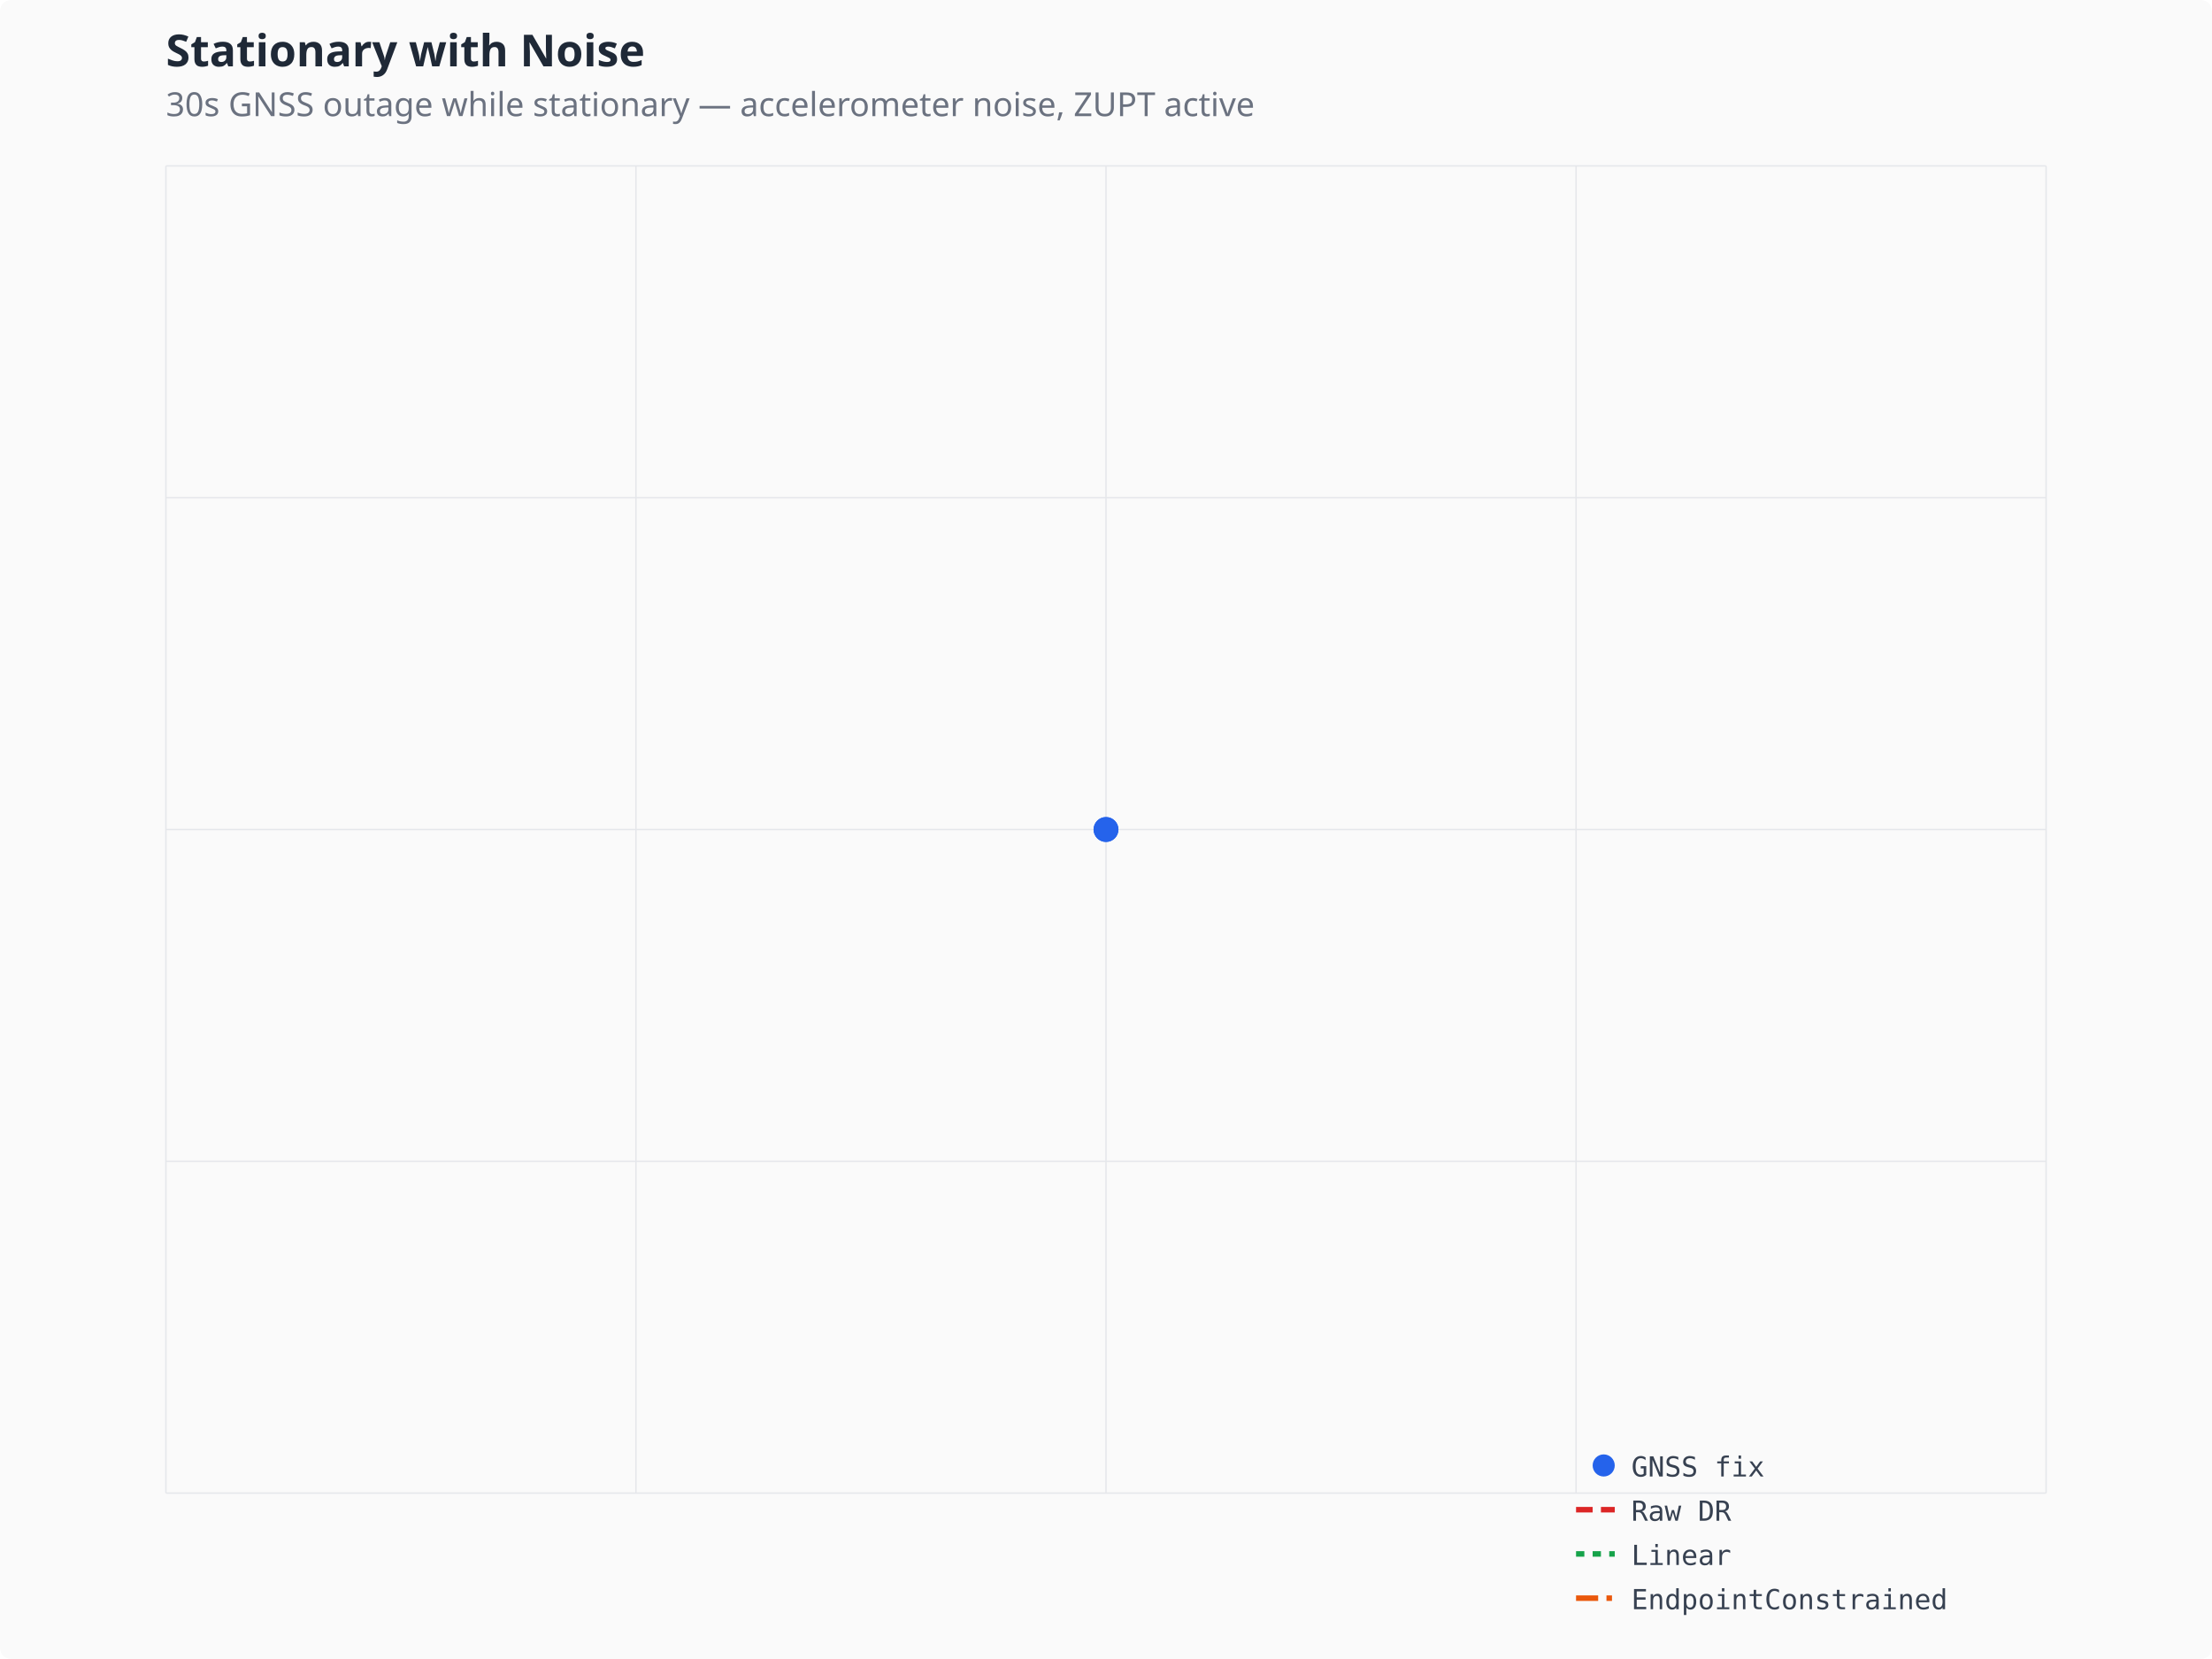
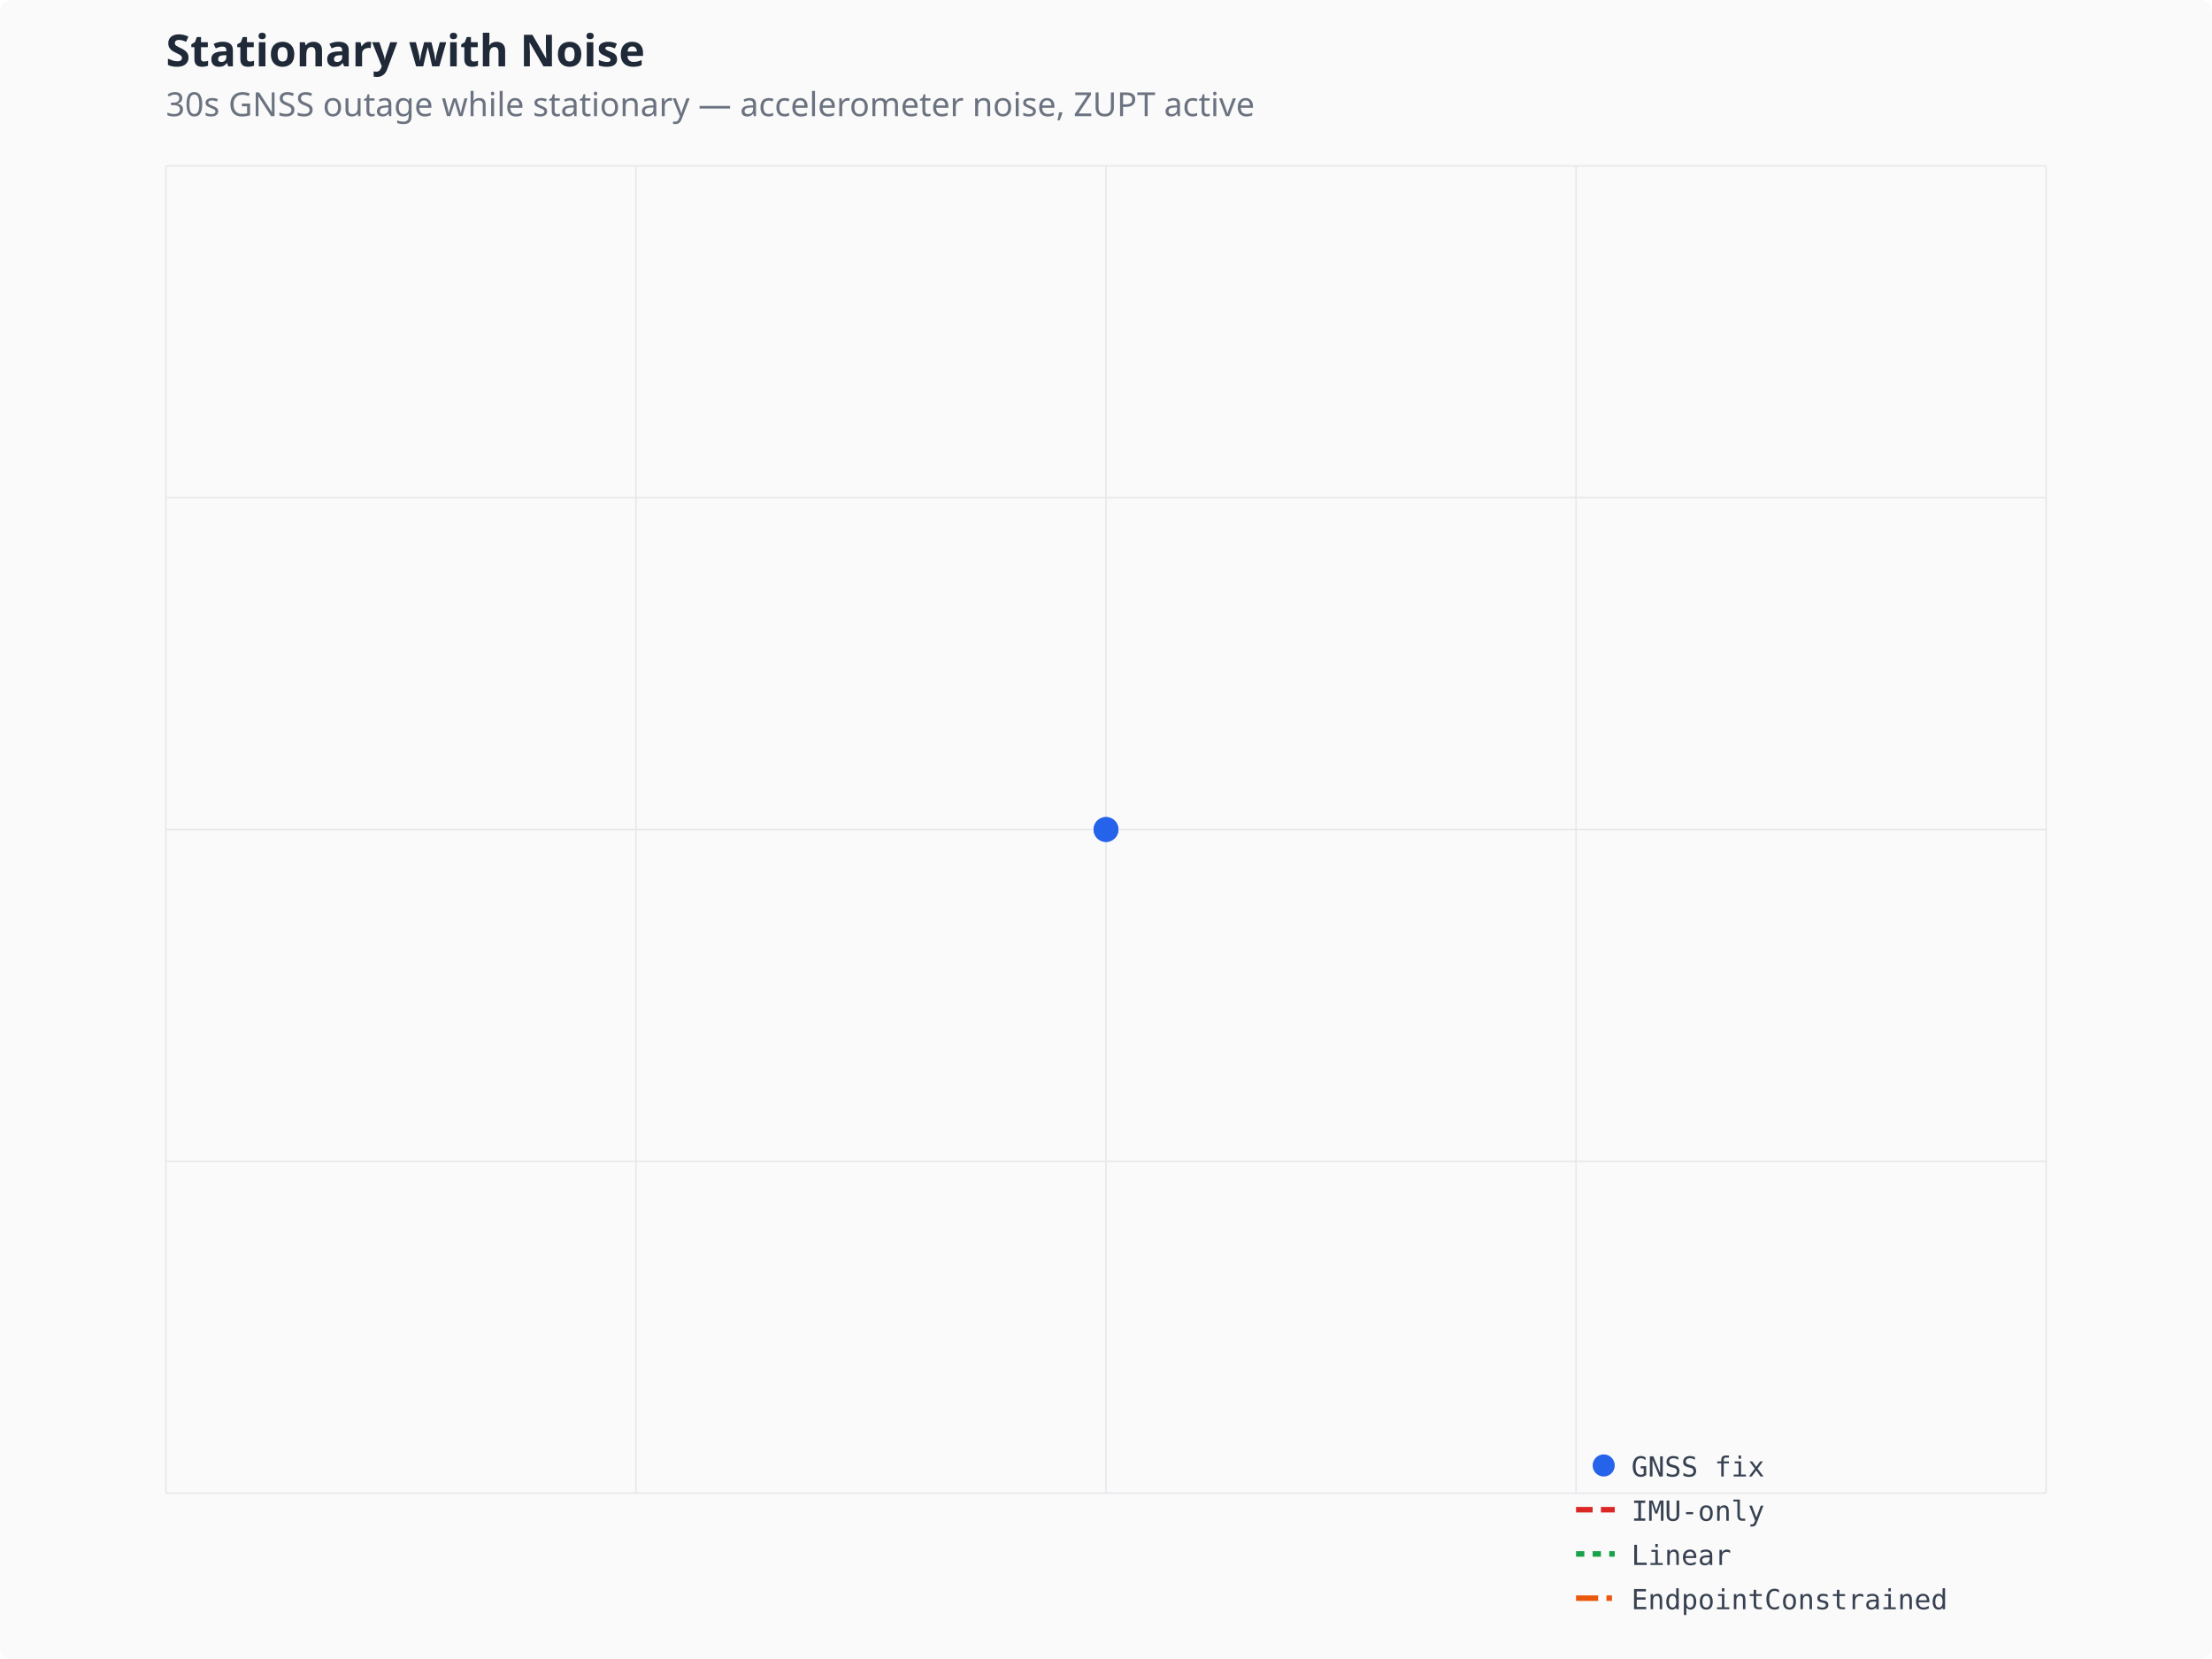
<svg xmlns="http://www.w3.org/2000/svg" viewBox="0 0 800 600" width="800" height="600">
  <style>
  .title { font: bold 16px sans-serif; fill: #1f2937; }
  .desc { font: 12px sans-serif; fill: #6b7280; }
  .label { font: 10px monospace; fill: #374151; }
  .grid { stroke: #e5e7eb; stroke-width: 0.5; }
</style>
  <rect width="800" height="600" fill="#fafafa" rx="4" />
  <text x="60" y="24" class="title">Stationary with Noise</text>
  <text x="60" y="42" class="desc">30s GNSS outage while stationary — accelerometer noise, ZUPT active</text>
  <line x1="60" y1="60.0" x2="740.0" y2="60.0" class="grid" />
  <line x1="60.0" y1="60" x2="60.0" y2="540.0" class="grid" />
  <line x1="60" y1="180.0" x2="740.0" y2="180.0" class="grid" />
  <line x1="230.0" y1="60" x2="230.0" y2="540.0" class="grid" />
  <line x1="60" y1="300.0" x2="740.0" y2="300.0" class="grid" />
  <line x1="400.0" y1="60" x2="400.0" y2="540.0" class="grid" />
  <line x1="60" y1="420.0" x2="740.0" y2="420.0" class="grid" />
  <line x1="570.0" y1="60" x2="570.0" y2="540.0" class="grid" />
  <line x1="60" y1="540.0" x2="740.0" y2="540.0" class="grid" />
  <line x1="740.0" y1="60" x2="740.0" y2="540.0" class="grid" />
  <path d="M400,300 L400,300 " fill="none" stroke="#2563eb" stroke-width="2" opacity="0.5" />
  <path d="M400,300 L400,300 L400,300 L400,300 L400,300 L400,300 L400,300 L400,300 L400,300 L400,300 L400,300 L400,300 L400,300 L400,300 L400,300 L400,300 L400,300 L400,300 L400,300 L400,300 L400,300 L400,300 L400,300 L400,300 L400,300 L400,300 L400,300 L400,300 L400,300 L400,300 L400,300 L400,300 L400,300 L400,300 L400,300 L400,300 L400,300 L400,300 L400,300 L400,300 L400,300 L400,300 L400,300 L400,300 L400,300 L400,300 L400,300 L400,300 L400,300 L400,300 L400,300 L400,300 L400,300 L400,300 L400,300 L400,300 L400,300 L400,300 L400,300 L400,300 L400,300 L400,300 L400,300 L400,300 L400,300 L400,300 L400,300 L400,300 L400,300 L400,300 L400,300 L400,300 L400,300 L400,300 L400,300 L400,300 L400,300 L400,300 L400,300 L400,300 L400,300 L400,300 L400,300 L400,300 L400,300 L400,300 L400,300 L400,300 L400,300 L400,300 L400,300 L400,300 L400,300 L400,300 L400,300 L400,300 L400,300 L400,300 L400,300 L400,300 L400,300 L400,300 L400,300 L400,300 L400,300 L400,300 L400,300 L400,300 L400,300 L400,300 L400,300 L400,300 L400,300 L400,300 L400,300 L400,300 L400,300 L400,300 L400,300 L400,300 L400,300 L400,300 L400,300 L400,300 L400,300 L400,300 L400,300 L400,300 L400,300 L400,300 L400,300 L400,300 L400,300 L400,300 L400,300 L400,300 L400,300 L400,300 L400,300 L400,300 L400,300 L400,300 L400,300 L400,300 L400,300 L400,300 L400,300 L400,300 L400,300 L400,300 L400,300 L400,300 L400,300 L400,300 L400,300 L400,300 L400,300 L400,300 L400,300 L400,300 L400,300 L400,300 L400,300 L400,300 L400,300 L400,300 L400,300 L400,300 L400,300 L400,300 L400,300 L400,300 L400,300 L400,300 L400,300 L400,300 L400,300 L400,300 L400,300 L400,300 L400,300 L400,300 L400,300 L400,300 L400,300 L400,300 L400,300 L400,300 L400,300 L400,300 L400,300 L400,300 L400,300 L400,300 L400,300 L400,300 L400,300 L400,300 L400,300 L400,300 " fill="none" stroke="#dc2626" stroke-width="2" opacity="0.7" stroke-dasharray="6,3" />
  <path d="M400,300 L400,300 L400,300 L400,300 L400,300 L400,300 L400,300 L400,300 L400,300 L400,300 L400,300 L400,300 L400,300 L400,300 L400,300 L400,300 L400,300 L400,300 L400,300 L400,300 L400,300 L400,300 L400,300 L400,300 L400,300 L400,300 L400,300 L400,300 L400,300 L400,300 L400,300 L400,300 L400,300 L400,300 L400,300 L400,300 L400,300 L400,300 L400,300 L400,300 L400,300 L400,300 L400,300 L400,300 L400,300 L400,300 L400,300 L400,300 L400,300 L400,300 L400,300 L400,300 L400,300 L400,300 L400,300 L400,300 L400,300 L400,300 L400,300 L400,300 L400,300 L400,300 L400,300 L400,300 L400,300 L400,300 L400,300 L400,300 L400,300 L400,300 L400,300 L400,300 L400,300 L400,300 L400,300 L400,300 L400,300 L400,300 L400,300 L400,300 L400,300 L400,300 L400,300 L400,300 L400,300 L400,300 L400,300 L400,300 L400,300 L400,300 L400,300 L400,300 L400,300 L400,300 L400,300 L400,300 L400,300 L400,300 L400,300 L400,300 L400,300 L400,300 L400,300 L400,300 L400,300 L400,300 L400,300 L400,300 L400,300 L400,300 L400,300 L400,300 L400,300 L400,300 L400,300 L400,300 L400,300 L400,300 L400,300 L400,300 L400,300 L400,300 L400,300 L400,300 L400,300 L400,300 L400,300 L400,300 L400,300 L400,300 L400,300 L400,300 L400,300 L400,300 L400,300 L400,300 L400,300 L400,300 L400,300 L400,300 L400,300 L400,300 L400,300 L400,300 L400,300 L400,300 L400,300 L400,300 L400,300 L400,300 L400,300 L400,300 L400,300 L400,300 L400,300 L400,300 L400,300 L400,300 L400,300 L400,300 L400,300 L400,300 L400,300 L400,300 L400,300 L400,300 L400,300 L400,300 L400,300 L400,300 L400,300 L400,300 L400,300 L400,300 L400,300 L400,300 L400,300 L400,300 L400,300 L400,300 L400,300 L400,300 L400,300 L400,300 L400,300 L400,300 L400,300 L400,300 L400,300 L400,300 L400,300 L400,300 L400,300 L400,300 L400,300 L400,300 L400,300 L400,300 L400,300 L400,300 " fill="none" stroke="#16a34a" stroke-width="2" opacity="0.7" stroke-dasharray="3,3" />
  <path d="M400,300 L400,300 L400,300 L400,300 L400,300 L400,300 L400,300 L400,300 L400,300 L400,300 L400,300 L400,300 L400,300 L400,300 L400,300 L400,300 L400,300 L400,300 L400,300 L400,300 L400,300 L400,300 L400,300 L400,300 L400,300 L400,300 L400,300 L400,300 L400,300 L400,300 L400,300 L400,300 L400,300 L400,300 L400,300 L400,300 L400,300 L400,300 L400,300 L400,300 L400,300 L400,300 L400,300 L400,300 L400,300 L400,300 L400,300 L400,300 L400,300 L400,300 L400,300 L400,300 L400,300 L400,300 L400,300 L400,300 L400,300 L400,300 L400,300 L400,300 L400,300 L400,300 L400,300 L400,300 L400,300 L400,300 L400,300 L400,300 L400,300 L400,300 L400,300 L400,300 L400,300 L400,300 L400,300 L400,300 L400,300 L400,300 L400,300 L400,300 L400,300 L400,300 L400,300 L400,300 L400,300 L400,300 L400,300 L400,300 L400,300 L400,300 L400,300 L400,300 L400,300 L400,300 L400,300 L400,300 L400,300 L400,300 L400,300 L400,300 L400,300 L400,300 L400,300 L400,300 L400,300 L400,300 L400,300 L400,300 L400,300 L400,300 L400,300 L400,300 L400,300 L400,300 L400,300 L400,300 L400,300 L400,300 L400,300 L400,300 L400,300 L400,300 L400,300 L400,300 L400,300 L400,300 L400,300 L400,300 L400,300 L400,300 L400,300 L400,300 L400,300 L400,300 L400,300 L400,300 L400,300 L400,300 L400,300 L400,300 L400,300 L400,300 L400,300 L400,300 L400,300 L400,300 L400,300 L400,300 L400,300 L400,300 L400,300 L400,300 L400,300 L400,300 L400,300 L400,300 L400,300 L400,300 L400,300 L400,300 L400,300 L400,300 L400,300 L400,300 L400,300 L400,300 L400,300 L400,300 L400,300 L400,300 L400,300 L400,300 L400,300 L400,300 L400,300 L400,300 L400,300 L400,300 L400,300 L400,300 L400,300 L400,300 L400,300 L400,300 L400,300 L400,300 L400,300 L400,300 L400,300 L400,300 L400,300 L400,300 L400,300 L400,300 L400,300 L400,300 L400,300 L400,300 L400,300 L400,300 " fill="none" stroke="#ea580c" stroke-width="2" opacity="0.7" stroke-dasharray="8,3,2,3" />
  <circle cx="400" cy="300" r="4" fill="#2563eb" stroke="#2563eb" />
  <circle cx="400" cy="300" r="4" fill="#2563eb" stroke="#2563eb" />
  <circle cx="580" cy="530" r="4" fill="#2563eb" />
  <text x="590.0" y="534.0" class="label">GNSS fix</text>
  <line x1="570.0" y1="546" x2="584.0" y2="546" stroke="#dc2626" stroke-width="2" stroke-dasharray="6,3" />
-   <text x="590.0" y="550.0" class="label">Raw DR</text>
+   <text x="590.0" y="550.0" class="label">IMU-only</text>
  <line x1="570.0" y1="562" x2="584.0" y2="562" stroke="#16a34a" stroke-width="2" stroke-dasharray="3,3" />
  <text x="590.0" y="566.0" class="label">Linear</text>
  <line x1="570.0" y1="578" x2="584.0" y2="578" stroke="#ea580c" stroke-width="2" stroke-dasharray="8,3,2,3" />
  <text x="590.0" y="582.0" class="label">EndpointConstrained</text>
</svg>
